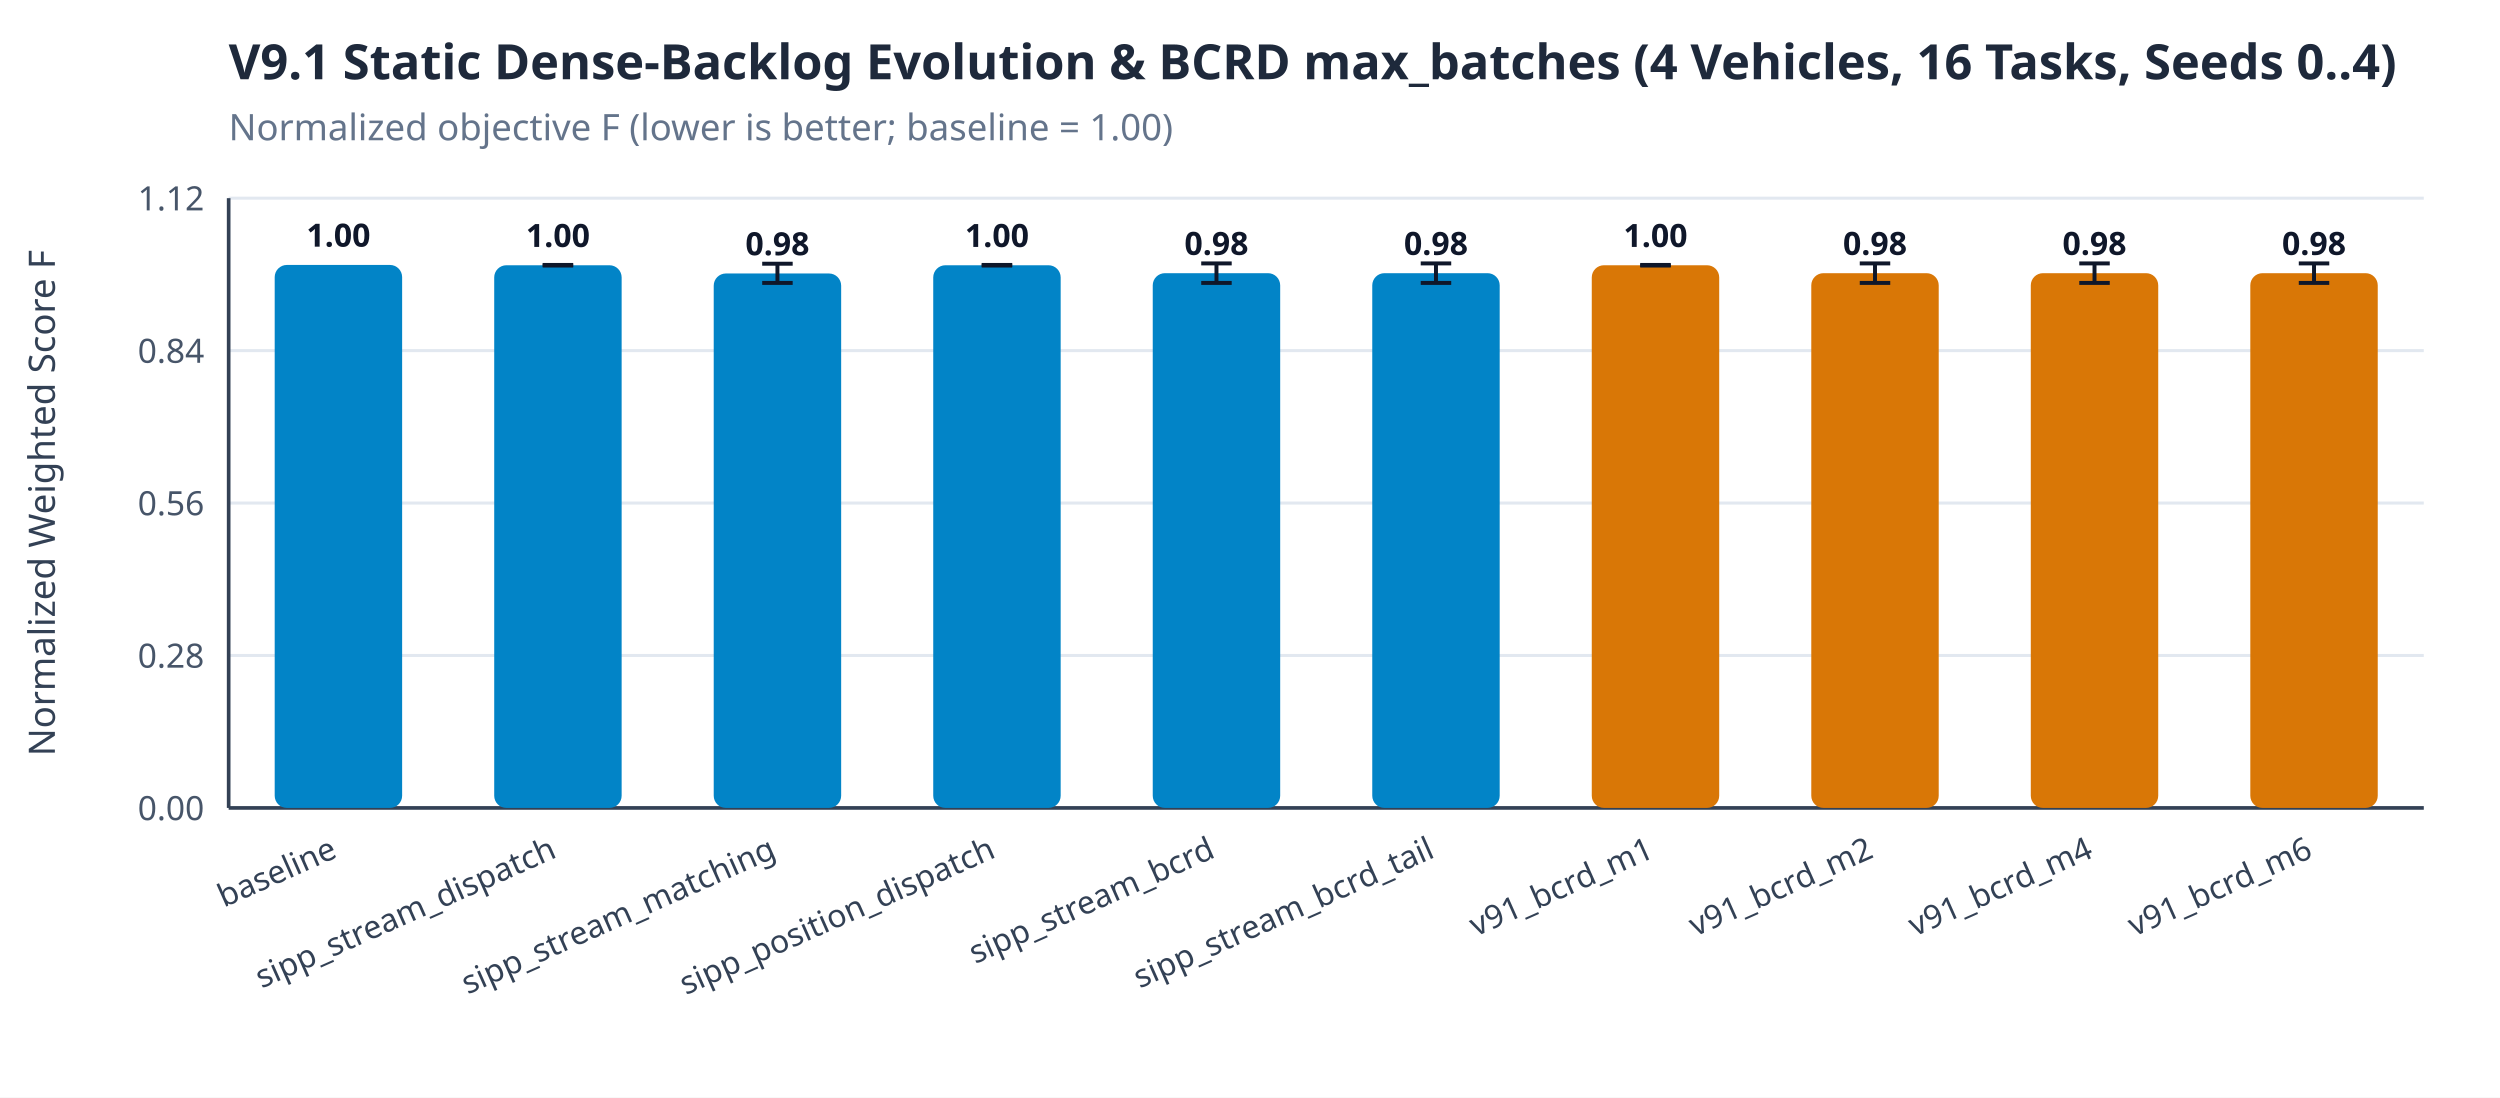
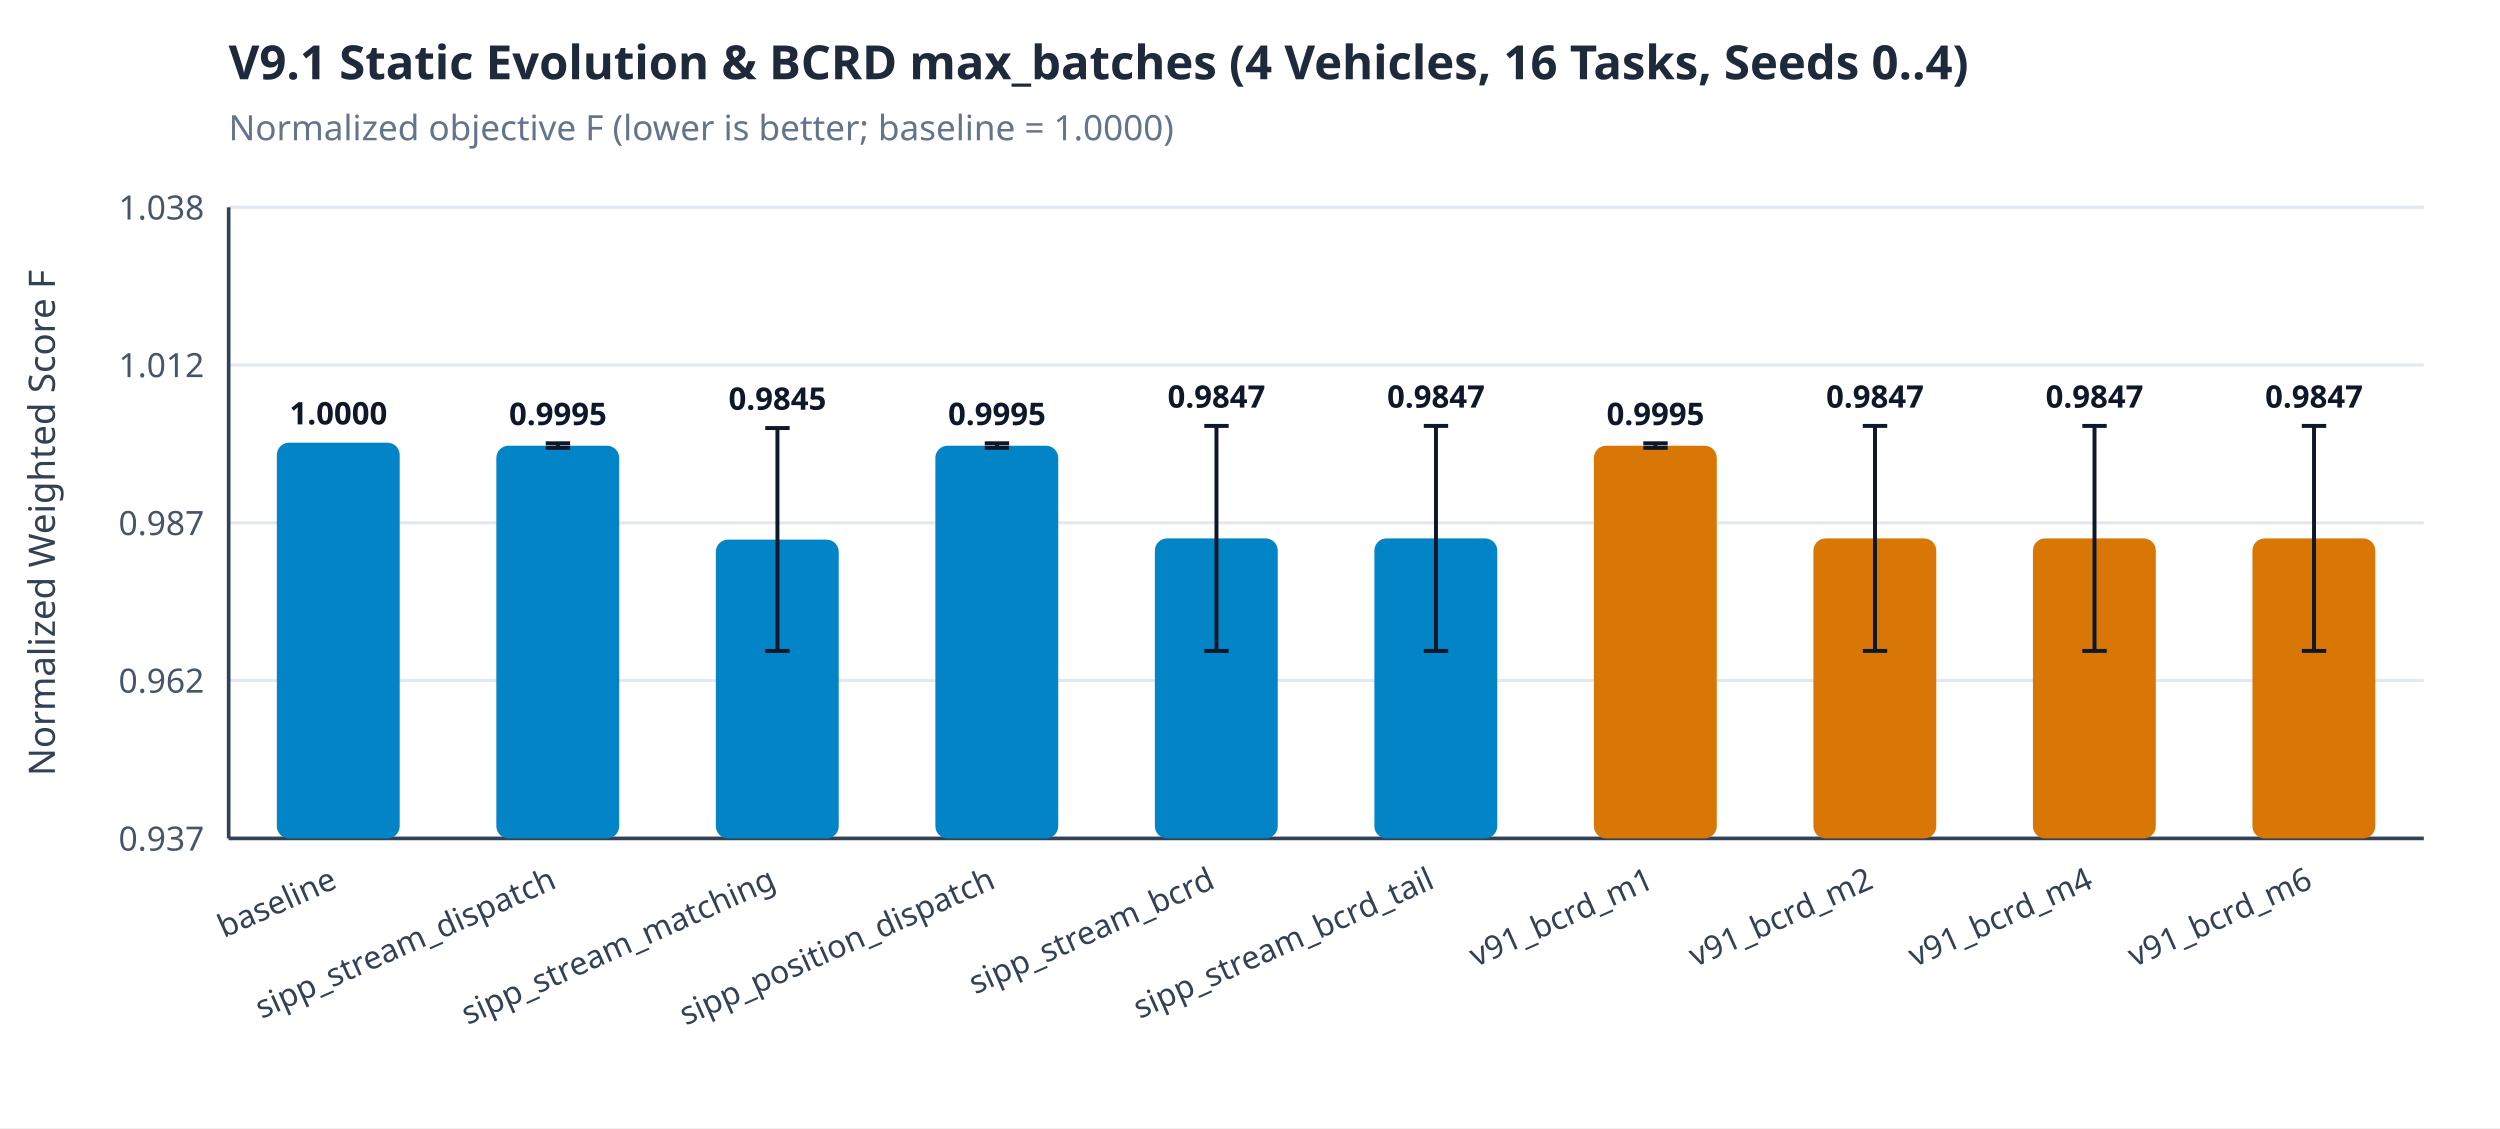
- <svg xmlns="http://www.w3.org/2000/svg" width="820" height="360" viewBox="0 0 820 360">
+ <svg xmlns="http://www.w3.org/2000/svg" width="820" height="370" viewBox="0 0 820 370">
  <rect width="100%" height="100%" fill="#ffffff" />
-   <text x="75" y="26" font-family="sans-serif" font-size="16" font-weight="bold" fill="#1e293b">V9.1 Static Dense-Backlog Evolution &amp; BCRD max_batches (4 Vehicles, 16 Tasks, Seeds 0..4)</text>
-   <text x="75" y="46" font-family="sans-serif" font-size="12" fill="#64748b">Normalized objective F (lower is better; baseline = 1.00)</text>
-   <text x="18" y="165.0" font-family="sans-serif" font-size="12" fill="#334155" transform="rotate(-90 18 165.0)" text-anchor="middle">Normalized Weighted Score F</text>
-   <line x1="75" y1="265.0" x2="795" y2="265.0" stroke="#e2e8f0" stroke-width="1" />
-   <text x="67" y="269.0" font-family="sans-serif" font-size="11" fill="#475569" text-anchor="end">0.00</text>
-   <line x1="75" y1="215.0" x2="795" y2="215.0" stroke="#e2e8f0" stroke-width="1" />
-   <text x="67" y="219.0" font-family="sans-serif" font-size="11" fill="#475569" text-anchor="end">0.28</text>
-   <line x1="75" y1="165.0" x2="795" y2="165.0" stroke="#e2e8f0" stroke-width="1" />
-   <text x="67" y="169.0" font-family="sans-serif" font-size="11" fill="#475569" text-anchor="end">0.56</text>
-   <line x1="75" y1="115.0" x2="795" y2="115.0" stroke="#e2e8f0" stroke-width="1" />
-   <text x="67" y="119.0" font-family="sans-serif" font-size="11" fill="#475569" text-anchor="end">0.84</text>
-   <line x1="75" y1="65.0" x2="795" y2="65.0" stroke="#e2e8f0" stroke-width="1" />
-   <text x="67" y="69.0" font-family="sans-serif" font-size="11" fill="#475569" text-anchor="end">1.12</text>
-   <line x1="75" y1="65" x2="75" y2="265" stroke="#334155" stroke-width="1.2" />
-   <line x1="75" y1="265" x2="795" y2="265" stroke="#334155" stroke-width="1.2" />
-   <rect x="90.1" y="86.9" width="41.8" height="178.1" rx="4" fill="#0284c7" />
-   <text x="111.0" y="80.9" font-family="sans-serif" font-size="10.5" font-weight="bold" fill="#0f172a" text-anchor="middle">1.00</text>
-   <text x="111.0" y="281" font-family="sans-serif" font-size="10.5" fill="#334155" text-anchor="end" transform="rotate(-24 111.0 281)">baseline</text>
-   <rect x="162.1" y="87.0" width="41.8" height="178.0" rx="4" fill="#0284c7" />
-   <line x1="183.0" y1="86.9" x2="183.0" y2="87.1" stroke="#0f172a" stroke-width="1.3" />
-   <line x1="178.0" y1="86.9" x2="188.0" y2="86.9" stroke="#0f172a" stroke-width="1.3" />
-   <line x1="178.0" y1="87.1" x2="188.0" y2="87.1" stroke="#0f172a" stroke-width="1.3" />
-   <text x="183.0" y="81.0" font-family="sans-serif" font-size="10.5" font-weight="bold" fill="#0f172a" text-anchor="middle">1.00</text>
-   <text x="183.0" y="281" font-family="sans-serif" font-size="10.5" fill="#334155" text-anchor="end" transform="rotate(-24 183.0 281)">sipp_stream_dispatch</text>
-   <rect x="234.1" y="89.7" width="41.8" height="175.3" rx="4" fill="#0284c7" />
-   <line x1="255.0" y1="86.5" x2="255.0" y2="92.8" stroke="#0f172a" stroke-width="1.3" />
-   <line x1="250.0" y1="86.5" x2="260.0" y2="86.5" stroke="#0f172a" stroke-width="1.3" />
-   <line x1="250.0" y1="92.8" x2="260.0" y2="92.8" stroke="#0f172a" stroke-width="1.3" />
-   <text x="255.0" y="83.7" font-family="sans-serif" font-size="10.5" font-weight="bold" fill="#0f172a" text-anchor="middle">0.98</text>
-   <text x="255.0" y="281" font-family="sans-serif" font-size="10.5" fill="#334155" text-anchor="end" transform="rotate(-24 255.0 281)">sipp_stream_matching</text>
-   <rect x="306.1" y="87.0" width="41.8" height="178.0" rx="4" fill="#0284c7" />
-   <line x1="327.0" y1="86.9" x2="327.0" y2="87.1" stroke="#0f172a" stroke-width="1.3" />
-   <line x1="322.0" y1="86.9" x2="332.0" y2="86.9" stroke="#0f172a" stroke-width="1.3" />
-   <line x1="322.0" y1="87.1" x2="332.0" y2="87.1" stroke="#0f172a" stroke-width="1.3" />
-   <text x="327.0" y="81.0" font-family="sans-serif" font-size="10.5" font-weight="bold" fill="#0f172a" text-anchor="middle">1.00</text>
-   <text x="327.0" y="281" font-family="sans-serif" font-size="10.5" fill="#334155" text-anchor="end" transform="rotate(-24 327.0 281)">sipp_position_dispatch</text>
-   <rect x="378.1" y="89.6" width="41.8" height="175.4" rx="4" fill="#0284c7" />
-   <line x1="399.0" y1="86.4" x2="399.0" y2="92.8" stroke="#0f172a" stroke-width="1.3" />
-   <line x1="394.0" y1="86.4" x2="404.0" y2="86.4" stroke="#0f172a" stroke-width="1.3" />
-   <line x1="394.0" y1="92.8" x2="404.0" y2="92.8" stroke="#0f172a" stroke-width="1.3" />
-   <text x="399.0" y="83.6" font-family="sans-serif" font-size="10.5" font-weight="bold" fill="#0f172a" text-anchor="middle">0.98</text>
-   <text x="399.0" y="281" font-family="sans-serif" font-size="10.5" fill="#334155" text-anchor="end" transform="rotate(-24 399.0 281)">sipp_stream_bcrd</text>
-   <rect x="450.1" y="89.6" width="41.8" height="175.4" rx="4" fill="#0284c7" />
-   <line x1="471.0" y1="86.4" x2="471.0" y2="92.8" stroke="#0f172a" stroke-width="1.3" />
-   <line x1="466.0" y1="86.4" x2="476.0" y2="86.4" stroke="#0f172a" stroke-width="1.3" />
-   <line x1="466.0" y1="92.8" x2="476.0" y2="92.8" stroke="#0f172a" stroke-width="1.3" />
-   <text x="471.0" y="83.6" font-family="sans-serif" font-size="10.5" font-weight="bold" fill="#0f172a" text-anchor="middle">0.98</text>
-   <text x="471.0" y="281" font-family="sans-serif" font-size="10.5" fill="#334155" text-anchor="end" transform="rotate(-24 471.0 281)">sipp_stream_bcrd_tail</text>
-   <rect x="522.1" y="87.0" width="41.8" height="178.0" rx="4" fill="#d97706" />
-   <line x1="543.0" y1="86.9" x2="543.0" y2="87.1" stroke="#0f172a" stroke-width="1.3" />
-   <line x1="538.0" y1="86.9" x2="548.0" y2="86.9" stroke="#0f172a" stroke-width="1.3" />
-   <line x1="538.0" y1="87.1" x2="548.0" y2="87.1" stroke="#0f172a" stroke-width="1.3" />
-   <text x="543.0" y="81.0" font-family="sans-serif" font-size="10.5" font-weight="bold" fill="#0f172a" text-anchor="middle">1.00</text>
-   <text x="543.0" y="281" font-family="sans-serif" font-size="10.5" fill="#334155" text-anchor="end" transform="rotate(-24 543.0 281)">v91_bcrd_m1</text>
-   <rect x="594.1" y="89.6" width="41.8" height="175.4" rx="4" fill="#d97706" />
-   <line x1="615.0" y1="86.4" x2="615.0" y2="92.8" stroke="#0f172a" stroke-width="1.3" />
-   <line x1="610.0" y1="86.4" x2="620.0" y2="86.4" stroke="#0f172a" stroke-width="1.3" />
-   <line x1="610.0" y1="92.8" x2="620.0" y2="92.8" stroke="#0f172a" stroke-width="1.3" />
-   <text x="615.0" y="83.6" font-family="sans-serif" font-size="10.5" font-weight="bold" fill="#0f172a" text-anchor="middle">0.98</text>
-   <text x="615.0" y="281" font-family="sans-serif" font-size="10.5" fill="#334155" text-anchor="end" transform="rotate(-24 615.0 281)">v91_bcrd_m2</text>
-   <rect x="666.1" y="89.6" width="41.8" height="175.4" rx="4" fill="#d97706" />
-   <line x1="687.0" y1="86.4" x2="687.0" y2="92.8" stroke="#0f172a" stroke-width="1.3" />
-   <line x1="682.0" y1="86.4" x2="692.0" y2="86.4" stroke="#0f172a" stroke-width="1.3" />
-   <line x1="682.0" y1="92.8" x2="692.0" y2="92.8" stroke="#0f172a" stroke-width="1.3" />
-   <text x="687.0" y="83.6" font-family="sans-serif" font-size="10.5" font-weight="bold" fill="#0f172a" text-anchor="middle">0.98</text>
-   <text x="687.0" y="281" font-family="sans-serif" font-size="10.5" fill="#334155" text-anchor="end" transform="rotate(-24 687.0 281)">v91_bcrd_m4</text>
-   <rect x="738.1" y="89.6" width="41.8" height="175.4" rx="4" fill="#d97706" />
-   <line x1="759.0" y1="86.4" x2="759.0" y2="92.8" stroke="#0f172a" stroke-width="1.3" />
-   <line x1="754.0" y1="86.4" x2="764.0" y2="86.4" stroke="#0f172a" stroke-width="1.3" />
-   <line x1="754.0" y1="92.8" x2="764.0" y2="92.8" stroke="#0f172a" stroke-width="1.3" />
-   <text x="759.0" y="83.6" font-family="sans-serif" font-size="10.5" font-weight="bold" fill="#0f172a" text-anchor="middle">0.98</text>
-   <text x="759.0" y="281" font-family="sans-serif" font-size="10.5" fill="#334155" text-anchor="end" transform="rotate(-24 759.0 281)">v91_bcrd_m6</text>
+   <text x="75" y="26" font-family="sans-serif" font-size="15.5" font-weight="bold" fill="#1e293b">V9.1 Static Evolution &amp; BCRD max_batches (4 Vehicles, 16 Tasks, Seeds 0..4)</text>
+   <text x="75" y="46" font-family="sans-serif" font-size="11.5" fill="#64748b">Normalized objective F (lower is better; baseline = 1.0000)</text>
+   <text x="18" y="171.5" font-family="sans-serif" font-size="12" fill="#334155" transform="rotate(-90 18 171.5)" text-anchor="middle">Normalized Weighted Score F</text>
+   <line x1="75" y1="275.0" x2="795" y2="275.0" stroke="#e2e8f0" stroke-width="1" />
+   <text x="67" y="279.0" font-family="sans-serif" font-size="11" fill="#475569" text-anchor="end">0.937</text>
+   <line x1="75" y1="223.2" x2="795" y2="223.2" stroke="#e2e8f0" stroke-width="1" />
+   <text x="67" y="227.2" font-family="sans-serif" font-size="11" fill="#475569" text-anchor="end">0.962</text>
+   <line x1="75" y1="171.5" x2="795" y2="171.5" stroke="#e2e8f0" stroke-width="1" />
+   <text x="67" y="175.5" font-family="sans-serif" font-size="11" fill="#475569" text-anchor="end">0.987</text>
+   <line x1="75" y1="119.7" x2="795" y2="119.7" stroke="#e2e8f0" stroke-width="1" />
+   <text x="67" y="123.7" font-family="sans-serif" font-size="11" fill="#475569" text-anchor="end">1.012</text>
+   <line x1="75" y1="68.0" x2="795" y2="68.0" stroke="#e2e8f0" stroke-width="1" />
+   <text x="67" y="72.0" font-family="sans-serif" font-size="11" fill="#475569" text-anchor="end">1.038</text>
+   <line x1="75" y1="68" x2="75" y2="275" stroke="#334155" stroke-width="1.2" />
+   <line x1="75" y1="275" x2="795" y2="275" stroke="#334155" stroke-width="1.2" />
+   <rect x="90.8" y="145.2" width="40.3" height="129.8" rx="4" fill="#0284c7" />
+   <text x="111.0" y="139.2" font-family="sans-serif" font-size="10.2" font-weight="bold" fill="#0f172a" stroke="#ffffff" stroke-width="3" paint-order="stroke" text-anchor="middle">1.0000</text>
+   <text x="111.0" y="291" font-family="sans-serif" font-size="10.5" fill="#334155" text-anchor="end" transform="rotate(-24 111.0 291)">baseline</text>
+   <rect x="162.8" y="146.2" width="40.3" height="128.8" rx="4" fill="#0284c7" />
+   <line x1="183.0" y1="145.4" x2="183.0" y2="146.9" stroke="#0f172a" stroke-width="1.3" />
+   <line x1="179.0" y1="145.4" x2="187.0" y2="145.4" stroke="#0f172a" stroke-width="1.3" />
+   <line x1="179.0" y1="146.9" x2="187.0" y2="146.9" stroke="#0f172a" stroke-width="1.3" />
+   <text x="183.0" y="139.4" font-family="sans-serif" font-size="10.2" font-weight="bold" fill="#0f172a" stroke="#ffffff" stroke-width="3" paint-order="stroke" text-anchor="middle">0.9995</text>
+   <text x="183.0" y="291" font-family="sans-serif" font-size="10.5" fill="#334155" text-anchor="end" transform="rotate(-24 183.0 291)">sipp_stream_dispatch</text>
+   <rect x="234.8" y="177.0" width="40.3" height="98.0" rx="4" fill="#0284c7" />
+   <line x1="255.0" y1="140.4" x2="255.0" y2="213.5" stroke="#0f172a" stroke-width="1.3" />
+   <line x1="251.0" y1="140.4" x2="259.0" y2="140.4" stroke="#0f172a" stroke-width="1.3" />
+   <line x1="251.0" y1="213.5" x2="259.0" y2="213.5" stroke="#0f172a" stroke-width="1.3" />
+   <text x="255.0" y="134.4" font-family="sans-serif" font-size="10.2" font-weight="bold" fill="#0f172a" stroke="#ffffff" stroke-width="3" paint-order="stroke" text-anchor="middle">0.9845</text>
+   <text x="255.0" y="291" font-family="sans-serif" font-size="10.5" fill="#334155" text-anchor="end" transform="rotate(-24 255.0 291)">sipp_stream_matching</text>
+   <rect x="306.8" y="146.2" width="40.3" height="128.8" rx="4" fill="#0284c7" />
+   <line x1="327.0" y1="145.4" x2="327.0" y2="146.9" stroke="#0f172a" stroke-width="1.3" />
+   <line x1="323.0" y1="145.4" x2="331.0" y2="145.4" stroke="#0f172a" stroke-width="1.3" />
+   <line x1="323.0" y1="146.9" x2="331.0" y2="146.9" stroke="#0f172a" stroke-width="1.3" />
+   <text x="327.0" y="139.4" font-family="sans-serif" font-size="10.2" font-weight="bold" fill="#0f172a" stroke="#ffffff" stroke-width="3" paint-order="stroke" text-anchor="middle">0.9995</text>
+   <text x="327.0" y="291" font-family="sans-serif" font-size="10.5" fill="#334155" text-anchor="end" transform="rotate(-24 327.0 291)">sipp_position_dispatch</text>
+   <rect x="378.8" y="176.6" width="40.3" height="98.4" rx="4" fill="#0284c7" />
+   <line x1="399.0" y1="139.7" x2="399.0" y2="213.5" stroke="#0f172a" stroke-width="1.3" />
+   <line x1="395.0" y1="139.7" x2="403.0" y2="139.7" stroke="#0f172a" stroke-width="1.3" />
+   <line x1="395.0" y1="213.5" x2="403.0" y2="213.5" stroke="#0f172a" stroke-width="1.3" />
+   <text x="399.0" y="133.7" font-family="sans-serif" font-size="10.2" font-weight="bold" fill="#0f172a" stroke="#ffffff" stroke-width="3" paint-order="stroke" text-anchor="middle">0.9847</text>
+   <text x="399.0" y="291" font-family="sans-serif" font-size="10.5" fill="#334155" text-anchor="end" transform="rotate(-24 399.0 291)">sipp_stream_bcrd</text>
+   <rect x="450.8" y="176.6" width="40.3" height="98.4" rx="4" fill="#0284c7" />
+   <line x1="471.0" y1="139.7" x2="471.0" y2="213.5" stroke="#0f172a" stroke-width="1.3" />
+   <line x1="467.0" y1="139.7" x2="475.0" y2="139.7" stroke="#0f172a" stroke-width="1.3" />
+   <line x1="467.0" y1="213.5" x2="475.0" y2="213.5" stroke="#0f172a" stroke-width="1.3" />
+   <text x="471.0" y="133.7" font-family="sans-serif" font-size="10.2" font-weight="bold" fill="#0f172a" stroke="#ffffff" stroke-width="3" paint-order="stroke" text-anchor="middle">0.9847</text>
+   <text x="471.0" y="291" font-family="sans-serif" font-size="10.5" fill="#334155" text-anchor="end" transform="rotate(-24 471.0 291)">sipp_stream_bcrd_tail</text>
+   <rect x="522.8" y="146.2" width="40.3" height="128.8" rx="4" fill="#d97706" />
+   <line x1="543.0" y1="145.4" x2="543.0" y2="146.9" stroke="#0f172a" stroke-width="1.3" />
+   <line x1="539.0" y1="145.4" x2="547.0" y2="145.4" stroke="#0f172a" stroke-width="1.3" />
+   <line x1="539.0" y1="146.9" x2="547.0" y2="146.9" stroke="#0f172a" stroke-width="1.3" />
+   <text x="543.0" y="139.4" font-family="sans-serif" font-size="10.2" font-weight="bold" fill="#0f172a" stroke="#ffffff" stroke-width="3" paint-order="stroke" text-anchor="middle">0.9995</text>
+   <text x="543.0" y="291" font-family="sans-serif" font-size="10.5" fill="#334155" text-anchor="end" transform="rotate(-24 543.0 291)">v91_bcrd_m1</text>
+   <rect x="594.8" y="176.6" width="40.3" height="98.4" rx="4" fill="#d97706" />
+   <line x1="615.0" y1="139.7" x2="615.0" y2="213.5" stroke="#0f172a" stroke-width="1.3" />
+   <line x1="611.0" y1="139.7" x2="619.0" y2="139.7" stroke="#0f172a" stroke-width="1.3" />
+   <line x1="611.0" y1="213.5" x2="619.0" y2="213.5" stroke="#0f172a" stroke-width="1.3" />
+   <text x="615.0" y="133.7" font-family="sans-serif" font-size="10.2" font-weight="bold" fill="#0f172a" stroke="#ffffff" stroke-width="3" paint-order="stroke" text-anchor="middle">0.9847</text>
+   <text x="615.0" y="291" font-family="sans-serif" font-size="10.5" fill="#334155" text-anchor="end" transform="rotate(-24 615.0 291)">v91_bcrd_m2</text>
+   <rect x="666.8" y="176.6" width="40.3" height="98.4" rx="4" fill="#d97706" />
+   <line x1="687.0" y1="139.7" x2="687.0" y2="213.5" stroke="#0f172a" stroke-width="1.3" />
+   <line x1="683.0" y1="139.7" x2="691.0" y2="139.7" stroke="#0f172a" stroke-width="1.3" />
+   <line x1="683.0" y1="213.5" x2="691.0" y2="213.5" stroke="#0f172a" stroke-width="1.3" />
+   <text x="687.0" y="133.7" font-family="sans-serif" font-size="10.2" font-weight="bold" fill="#0f172a" stroke="#ffffff" stroke-width="3" paint-order="stroke" text-anchor="middle">0.9847</text>
+   <text x="687.0" y="291" font-family="sans-serif" font-size="10.5" fill="#334155" text-anchor="end" transform="rotate(-24 687.0 291)">v91_bcrd_m4</text>
+   <rect x="738.8" y="176.6" width="40.3" height="98.4" rx="4" fill="#d97706" />
+   <line x1="759.0" y1="139.7" x2="759.0" y2="213.5" stroke="#0f172a" stroke-width="1.3" />
+   <line x1="755.0" y1="139.7" x2="763.0" y2="139.7" stroke="#0f172a" stroke-width="1.3" />
+   <line x1="755.0" y1="213.5" x2="763.0" y2="213.5" stroke="#0f172a" stroke-width="1.3" />
+   <text x="759.0" y="133.7" font-family="sans-serif" font-size="10.2" font-weight="bold" fill="#0f172a" stroke="#ffffff" stroke-width="3" paint-order="stroke" text-anchor="middle">0.9847</text>
+   <text x="759.0" y="291" font-family="sans-serif" font-size="10.5" fill="#334155" text-anchor="end" transform="rotate(-24 759.0 291)">v91_bcrd_m6</text>
</svg>
